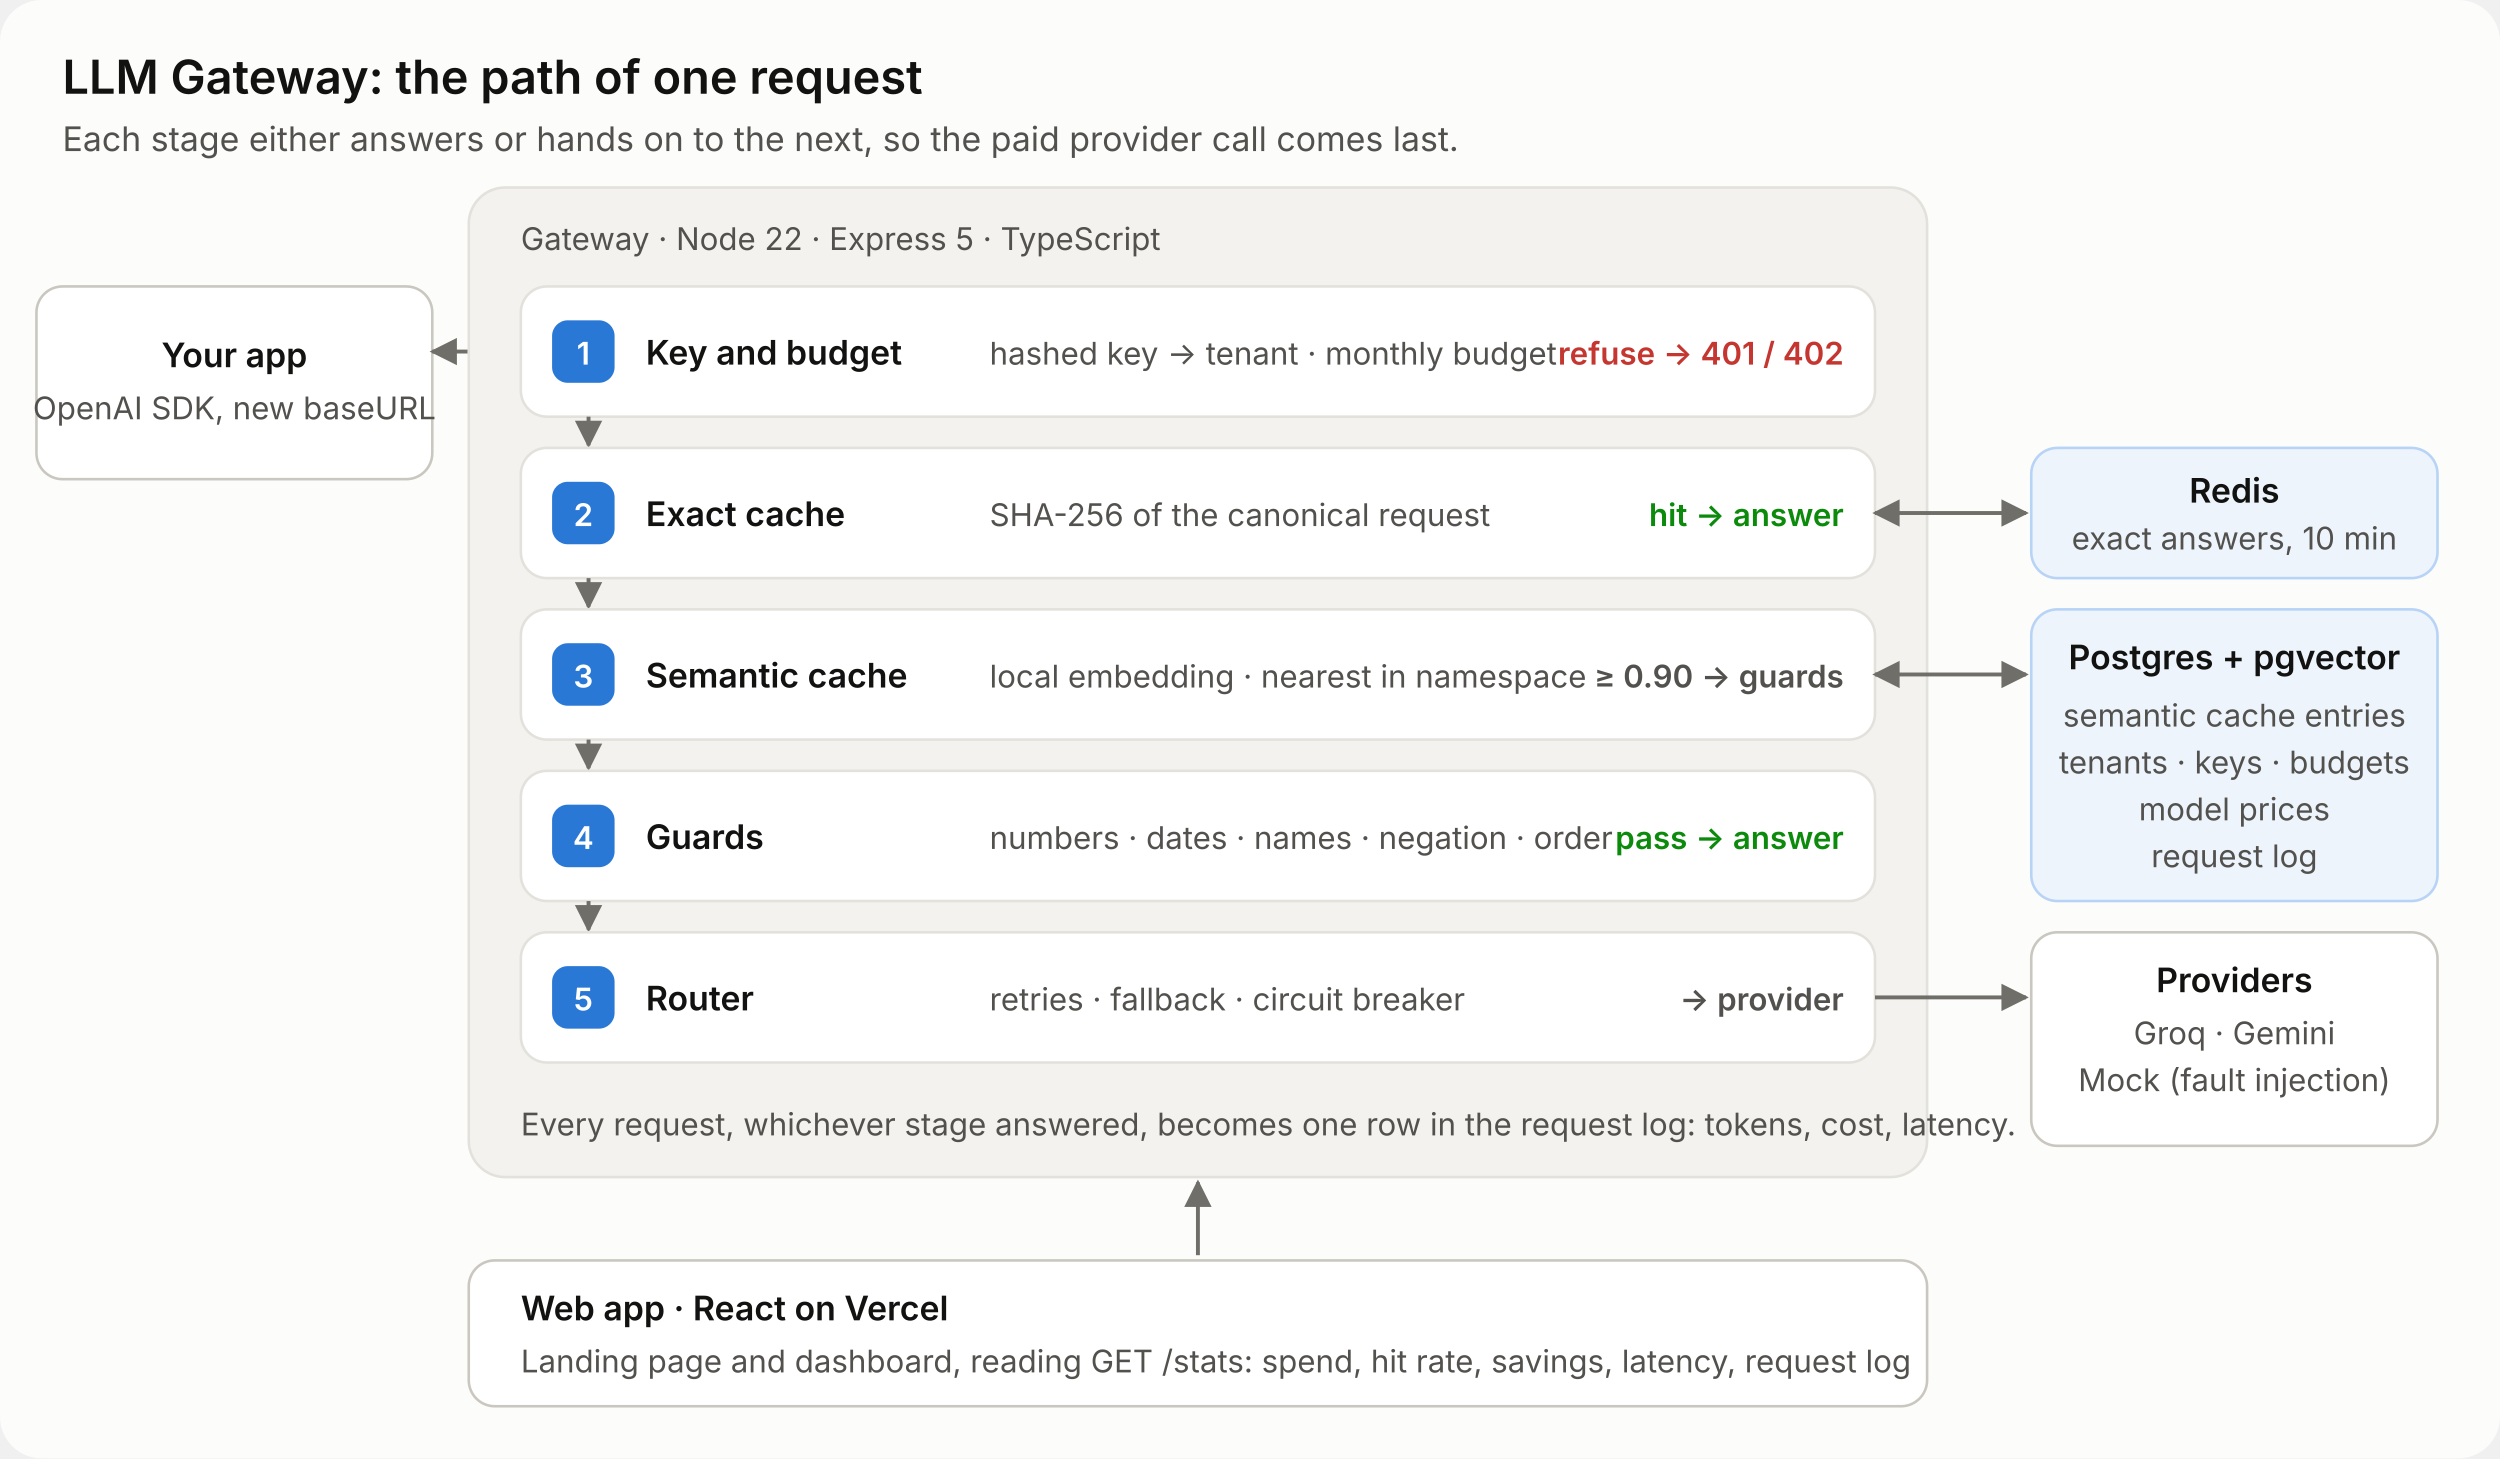
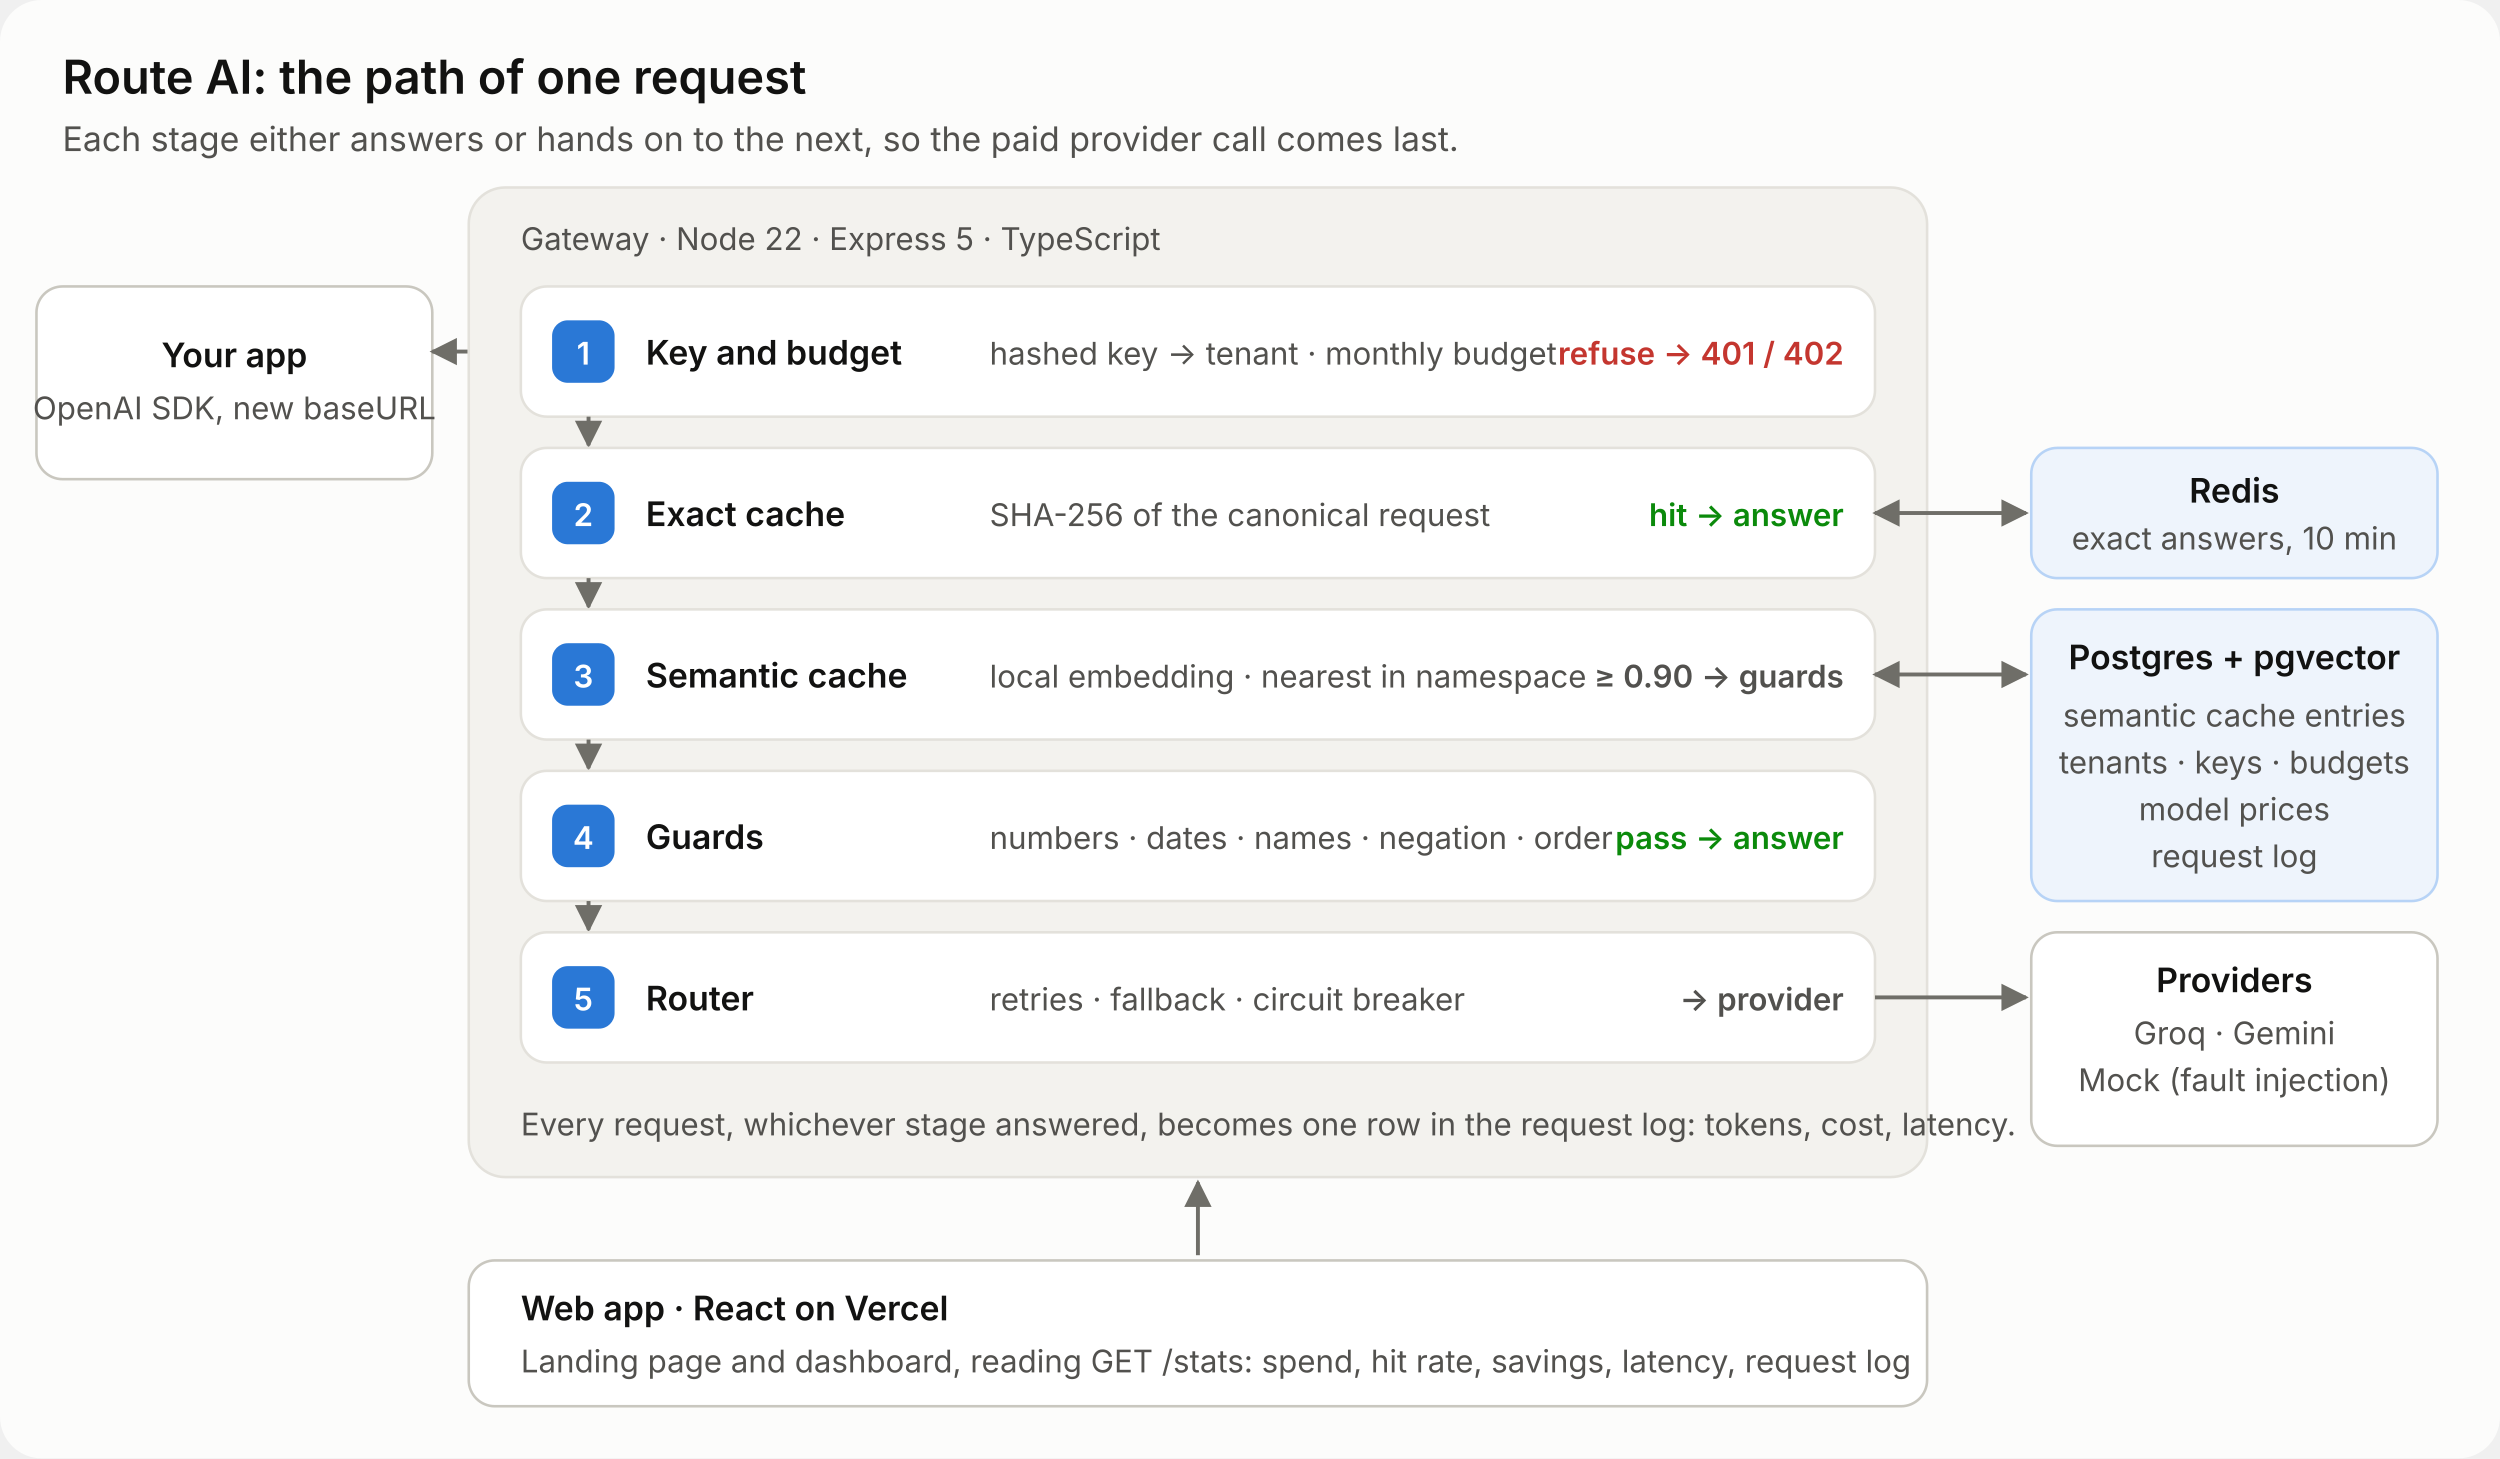
<svg xmlns="http://www.w3.org/2000/svg" viewBox="0 0 960 560" width="960" height="560" style="max-width:100%;height:auto" font-family="system-ui, -apple-system, Segoe UI, sans-serif" font-size="13" fill="#121211">
  <defs>
    <marker id="arrow" viewBox="0 0 10 10" refX="9" refY="5" markerWidth="7" markerHeight="7" orient="auto-start-reverse">
      <path d="M0 0L10 5L0 10z" fill="#6f6e68" />
    </marker>
  </defs>
  <rect width="960" height="560" rx="16" fill="#fcfcfb" />
-   <text x="24" y="36" font-size="18" font-weight="600">LLM Gateway: the path of one request</text>
+   <text x="24" y="36" font-size="18" font-weight="600">Route AI: the path of one request</text>
  <text x="24" y="58" fill="#52514e">Each stage either answers or hands on to the next, so the paid provider call comes last.</text>
  <rect x="14" y="110" width="152" height="74" rx="10" fill="#ffffff" stroke="#c9c7bf" />
  <text x="90" y="141" text-anchor="middle" font-weight="600">Your app</text>
  <text x="90" y="161" text-anchor="middle" fill="#52514e" font-size="12">OpenAI SDK, new baseURL</text>
  <line x1="166" y1="135" x2="198" y2="135" stroke="#6f6e68" stroke-width="1.5" marker-end="url(#arrow)" marker-start="url(#arrow)" />
  <rect x="180" y="72" width="560" height="380" rx="14" fill="#f3f2ee" stroke="#e3e1db" />
  <text x="200" y="96" fill="#52514e" font-size="12">Gateway · Node 22 · Express 5 · TypeScript</text>
  <g>
    <rect x="200" y="110" width="520" height="50" rx="10" fill="#ffffff" stroke="#e3e1db" />
    <rect x="212" y="123" width="24" height="24" rx="6" fill="#2a78d6" />
    <text x="224" y="140" text-anchor="middle" fill="#ffffff" font-size="12" font-weight="600">1</text>
    <text x="248" y="140" font-weight="600">Key and budget</text>
    <text x="380" y="140" fill="#52514e" font-size="12">hashed key → tenant · monthly budget</text>
    <text x="708" y="140" text-anchor="end" fill="#c4362f" font-size="12" font-weight="600">refuse → 401 / 402</text>
  </g>
  <line x1="226" y1="160" x2="226" y2="171" stroke="#6f6e68" stroke-width="1.5" marker-end="url(#arrow)" />
  <g>
    <rect x="200" y="172" width="520" height="50" rx="10" fill="#ffffff" stroke="#e3e1db" />
    <rect x="212" y="185" width="24" height="24" rx="6" fill="#2a78d6" />
    <text x="224" y="202" text-anchor="middle" fill="#ffffff" font-size="12" font-weight="600">2</text>
    <text x="248" y="202" font-weight="600">Exact cache</text>
    <text x="380" y="202" fill="#52514e" font-size="12">SHA-256 of the canonical request</text>
    <text x="708" y="202" text-anchor="end" fill="#0b8a0b" font-size="12" font-weight="600">hit → answer</text>
  </g>
  <line x1="226" y1="222" x2="226" y2="233" stroke="#6f6e68" stroke-width="1.5" marker-end="url(#arrow)" />
  <g>
    <rect x="200" y="234" width="520" height="50" rx="10" fill="#ffffff" stroke="#e3e1db" />
    <rect x="212" y="247" width="24" height="24" rx="6" fill="#2a78d6" />
    <text x="224" y="264" text-anchor="middle" fill="#ffffff" font-size="12" font-weight="600">3</text>
    <text x="248" y="264" font-weight="600">Semantic cache</text>
    <text x="380" y="264" fill="#52514e" font-size="12">local embedding · nearest in namespace</text>
    <text x="708" y="264" text-anchor="end" fill="#52514e" font-size="12" font-weight="600">≥ 0.90 → guards</text>
  </g>
  <line x1="226" y1="284" x2="226" y2="295" stroke="#6f6e68" stroke-width="1.5" marker-end="url(#arrow)" />
  <g>
    <rect x="200" y="296" width="520" height="50" rx="10" fill="#ffffff" stroke="#e3e1db" />
    <rect x="212" y="309" width="24" height="24" rx="6" fill="#2a78d6" />
    <text x="224" y="326" text-anchor="middle" fill="#ffffff" font-size="12" font-weight="600">4</text>
    <text x="248" y="326" font-weight="600">Guards</text>
    <text x="380" y="326" fill="#52514e" font-size="12">numbers · dates · names · negation · order</text>
    <text x="708" y="326" text-anchor="end" fill="#0b8a0b" font-size="12" font-weight="600">pass → answer</text>
  </g>
  <line x1="226" y1="346" x2="226" y2="357" stroke="#6f6e68" stroke-width="1.5" marker-end="url(#arrow)" />
  <g>
    <rect x="200" y="358" width="520" height="50" rx="10" fill="#ffffff" stroke="#e3e1db" />
    <rect x="212" y="371" width="24" height="24" rx="6" fill="#2a78d6" />
    <text x="224" y="388" text-anchor="middle" fill="#ffffff" font-size="12" font-weight="600">5</text>
    <text x="248" y="388" font-weight="600">Router</text>
    <text x="380" y="388" fill="#52514e" font-size="12">retries · fallback · circuit breaker</text>
    <text x="708" y="388" text-anchor="end" fill="#52514e" font-size="12" font-weight="600">→ provider</text>
  </g>
  <text x="200" y="436" fill="#52514e" font-size="12">Every request, whichever stage answered, becomes one row in the request log: tokens, cost, latency.</text>
  <line x1="720" y1="197" x2="778" y2="197" stroke="#6f6e68" stroke-width="1.5" marker-end="url(#arrow)" marker-start="url(#arrow)" />
  <line x1="720" y1="259" x2="778" y2="259" stroke="#6f6e68" stroke-width="1.5" marker-end="url(#arrow)" marker-start="url(#arrow)" />
  <line x1="720" y1="383" x2="778" y2="383" stroke="#6f6e68" stroke-width="1.5" marker-end="url(#arrow)" />
  <rect x="780" y="172" width="156" height="50" rx="10" fill="#eef4fc" stroke="#b7d3f6" />
  <text x="858" y="193" text-anchor="middle" font-weight="600">Redis</text>
  <text x="858" y="211" text-anchor="middle" fill="#52514e" font-size="12">exact answers, 10 min</text>
  <rect x="780" y="234" width="156" height="112" rx="10" fill="#eef4fc" stroke="#b7d3f6" />
  <text x="858" y="257" text-anchor="middle" font-weight="600">Postgres + pgvector</text>
  <text x="858" y="279" text-anchor="middle" fill="#52514e" font-size="12">semantic cache entries</text>
  <text x="858" y="297" text-anchor="middle" fill="#52514e" font-size="12">tenants · keys · budgets</text>
  <text x="858" y="315" text-anchor="middle" fill="#52514e" font-size="12">model prices</text>
  <text x="858" y="333" text-anchor="middle" fill="#52514e" font-size="12">request log</text>
  <rect x="780" y="358" width="156" height="82" rx="10" fill="#ffffff" stroke="#c9c7bf" />
  <text x="858" y="381" text-anchor="middle" font-weight="600">Providers</text>
  <text x="858" y="401" text-anchor="middle" fill="#52514e" font-size="12">Groq · Gemini</text>
  <text x="858" y="419" text-anchor="middle" fill="#52514e" font-size="12">Mock (fault injection)</text>
  <line x1="460" y1="482" x2="460" y2="454" stroke="#6f6e68" stroke-width="1.5" marker-end="url(#arrow)" />
  <rect x="180" y="484" width="560" height="56" rx="10" fill="#ffffff" stroke="#c9c7bf" />
  <text x="200" y="507" font-weight="600">Web app · React on Vercel</text>
  <text x="200" y="527" fill="#52514e" font-size="12">Landing page and dashboard, reading GET /stats: spend, hit rate, savings, latency, request log</text>
</svg>
